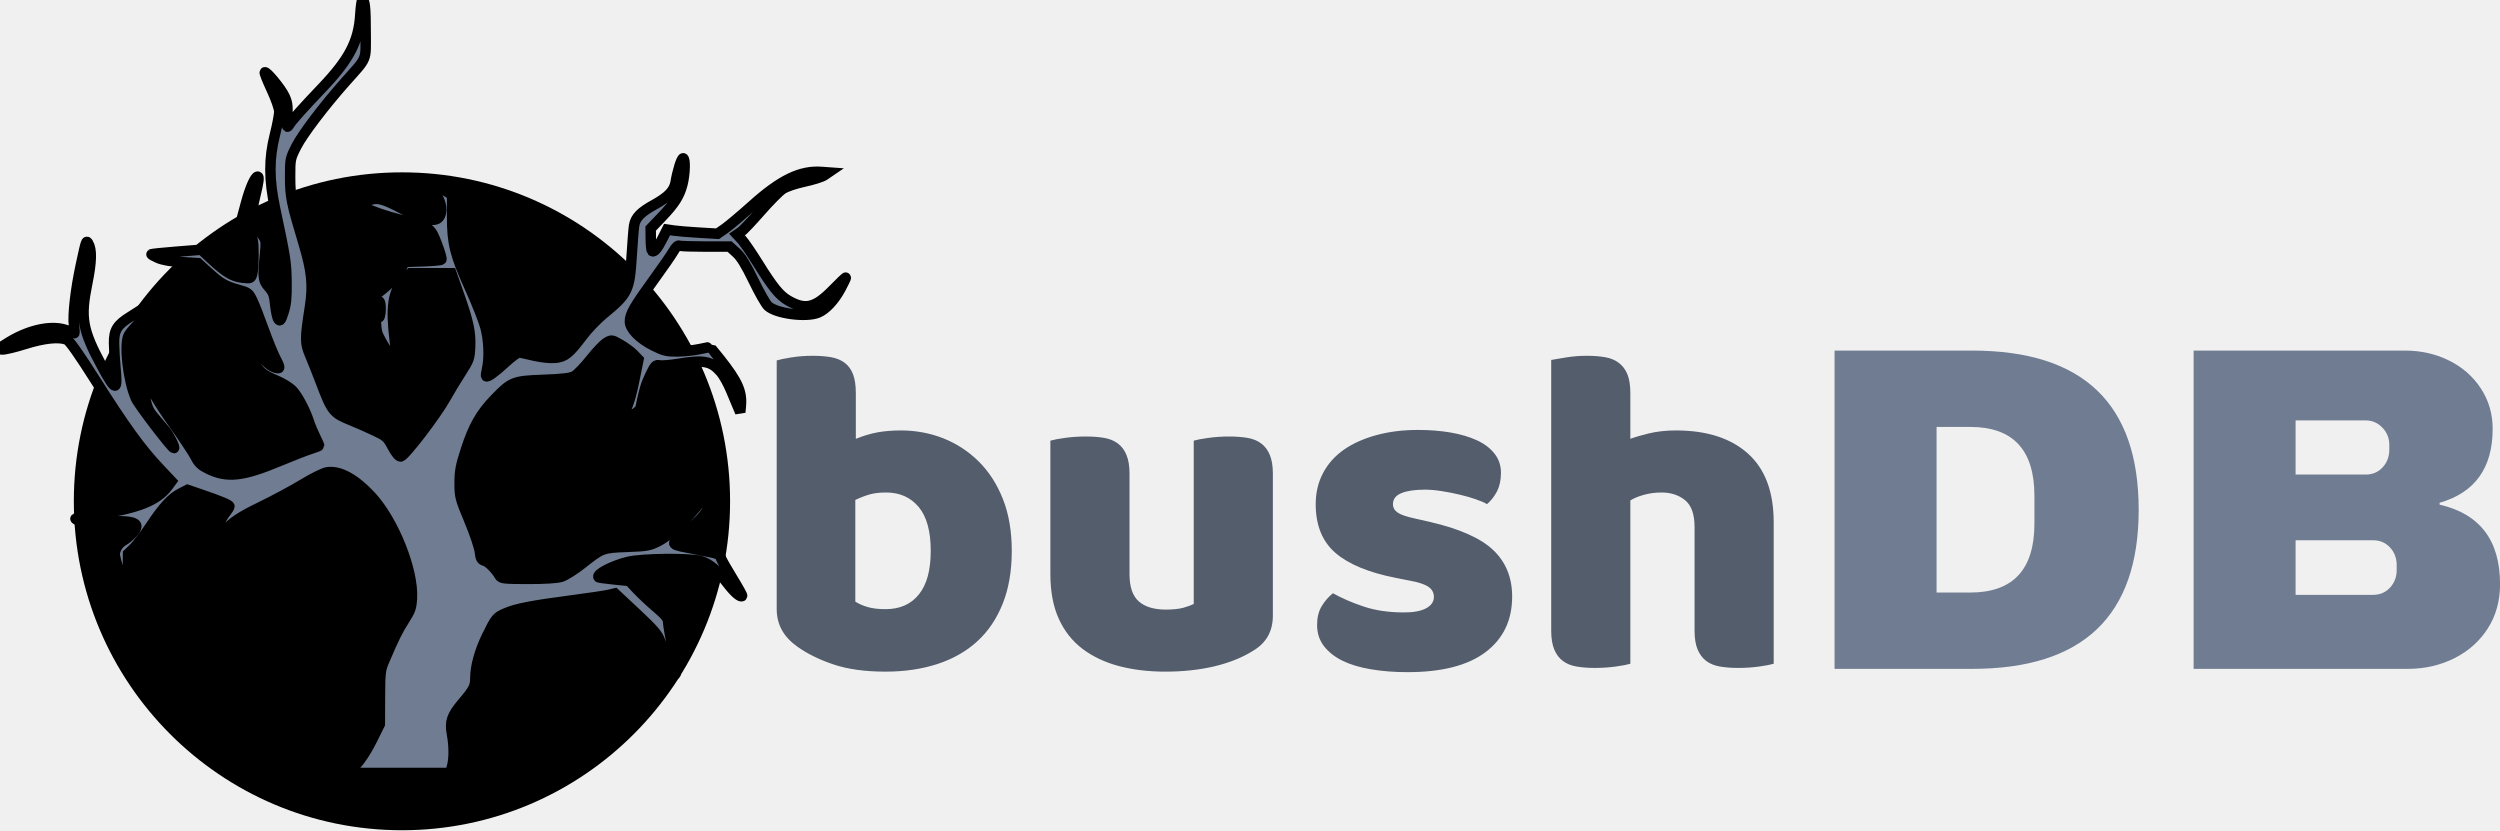
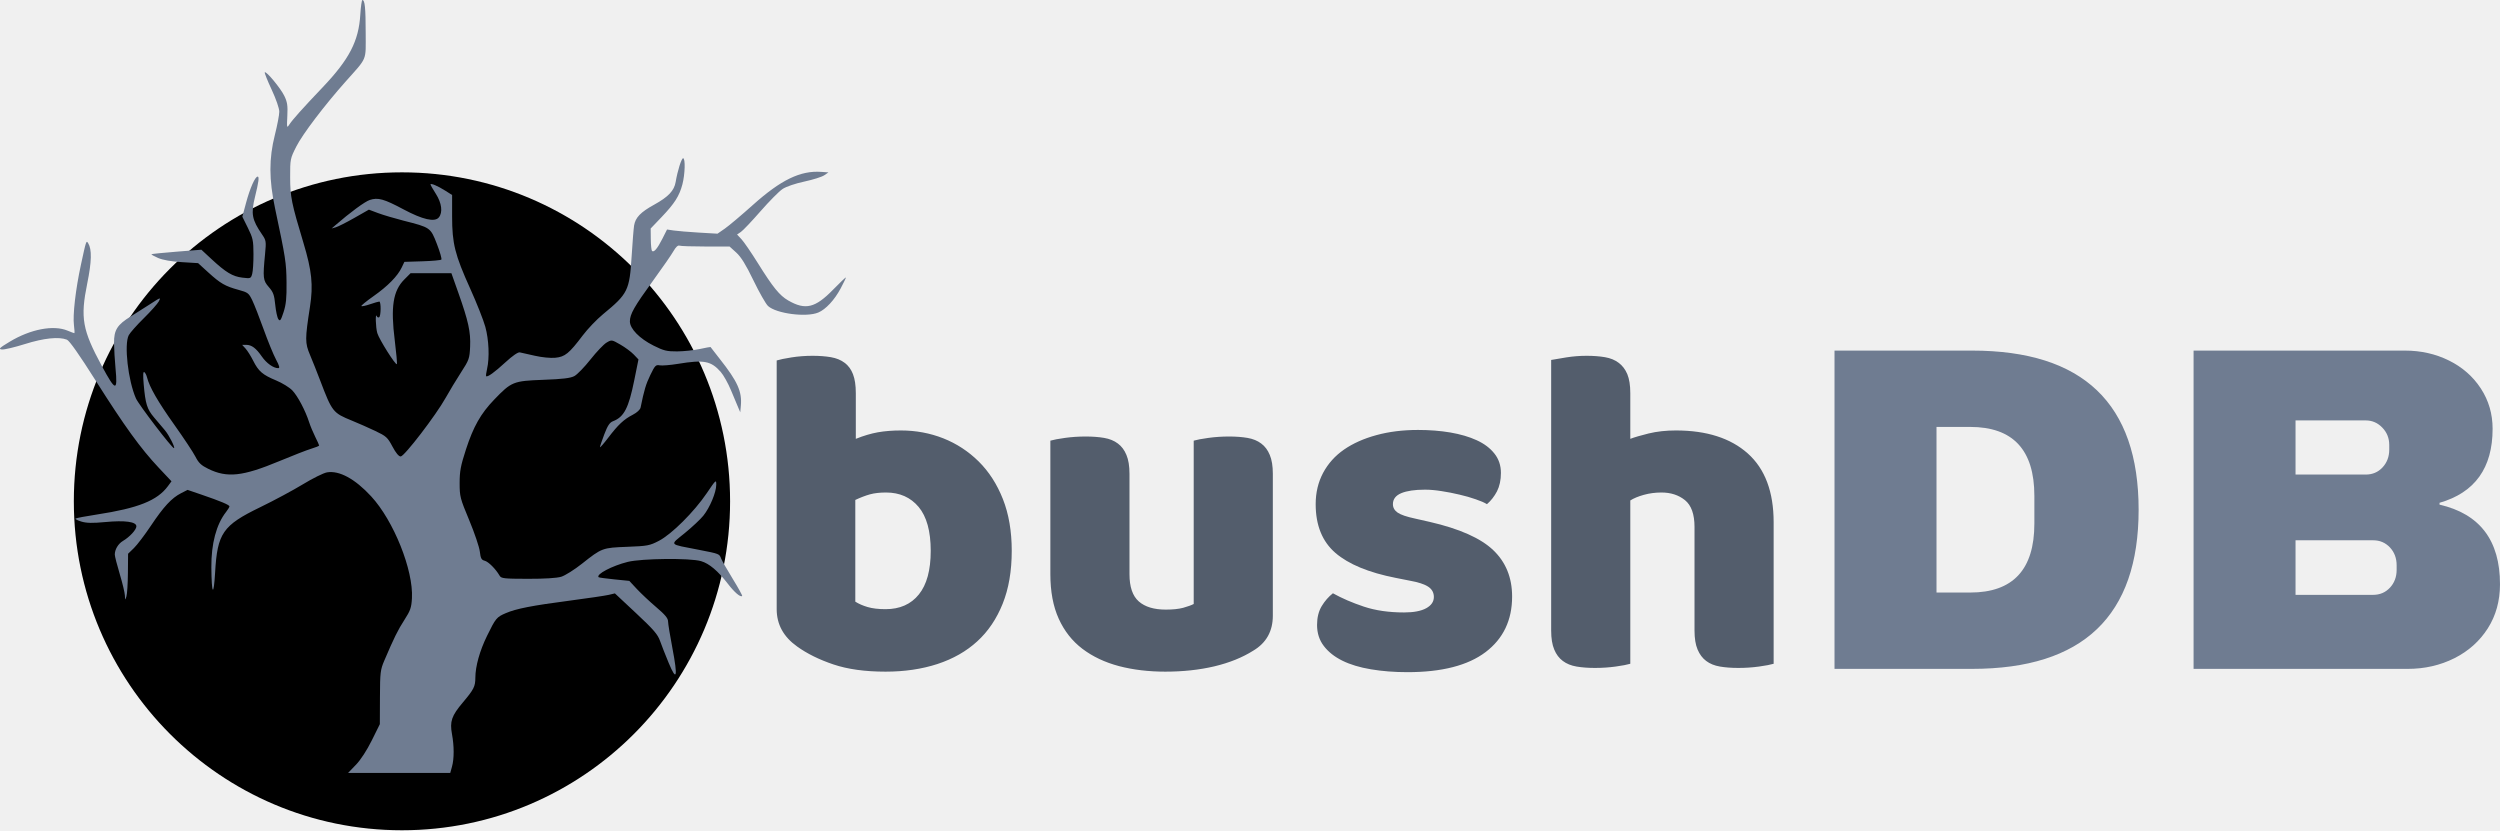
- <svg xmlns="http://www.w3.org/2000/svg" width="334.47" height="111.08" version="1.1" viewBox="0 0 359.56 119.41">
-   <defs>
+ <svg xmlns="http://www.w3.org/2000/svg" width="334.471" height="111.079" version="1.1" viewBox="0 0 359.557 119.41" id="svg23">
+   <defs id="defs7">
    <filter id="editing-jagged" x="0" y="0" width="1" height="1">
-       <feTurbulence baseFrequency="0" result="turb" seed="1" />
-       <feDisplacementMap in="SourceGraphic" in2="turb" />
+       <feTurbulence baseFrequency="0" result="turb" seed="1" id="feTurbulence2" />
+       <feDisplacementMap in="SourceGraphic" in2="turb" id="feDisplacementMap4" scale="0" xChannelSelector="A" yChannelSelector="A" />
    </filter>
  </defs>
-   <g transform="translate(-126.17 -7.2525)" />
-   <g transform="matrix(1.32 0 0 1.3233 -151 -25.456)">
-     <rect x="130.28" y="52.772" width="263.54" height="44.083" rx="14.484" ry="22.042" fill="none" stroke-width=".79" />
-     <circle transform="translate(-3.951e-6)" cx="158.19" cy="73.719" r="35.752" />
-     <g transform="translate(84.698)" fill="#6f7c91">
-       <path d="m68.471 102.36c0.522-0.542 1.196-1.575 1.732-2.654l0.877-1.767 0.012-2.914c0.011-2.711 0.045-2.99 0.477-4 1.059-2.476 1.476-3.317 2.19-4.421 0.65-1.005 0.761-1.323 0.819-2.354 0.171-3.036-1.989-8.42-4.443-11.07-1.761-1.903-3.475-2.831-4.809-2.606-0.376 0.063-1.557 0.646-2.625 1.295-1.068 0.649-3.166 1.772-4.662 2.496-4.076 1.972-4.663 2.82-4.907 7.09-0.157 2.733-0.386 2.415-0.409-0.569-0.02-2.555 0.54-4.657 1.603-6.008 0.203-0.258 0.368-0.53 0.368-0.605 0-0.162-0.972-0.57-3.051-1.279l-1.512-0.516-0.714 0.364c-1.022 0.521-1.893 1.458-3.279 3.528-0.668 0.997-1.502 2.091-1.852 2.431l-0.637 0.618-0.018 2.092c-0.01 1.151-0.083 2.296-0.163 2.545-0.142 0.445-0.145 0.443-0.165-0.091-0.011-0.299-0.264-1.351-0.561-2.338-0.298-0.987-0.541-1.941-0.541-2.119 0-0.554 0.372-1.174 0.885-1.478 0.74-0.437 1.468-1.226 1.468-1.589 0-0.5-1.233-0.669-3.388-0.466-1.382 0.131-2.038 0.118-2.598-0.049-0.412-0.123-0.702-0.271-0.645-0.328 0.057-0.057 1.101-0.256 2.32-0.441 4.497-0.686 6.588-1.518 7.743-3.079l0.393-0.532-1.401-1.486c-1.962-2.08-3.715-4.497-6.859-9.458-1.785-2.816-2.86-4.341-3.135-4.448-0.883-0.343-2.505-0.174-4.586 0.479-1.126 0.353-2.252 0.618-2.503 0.588-0.391-0.046-0.27-0.166 0.849-0.84 2.281-1.374 4.779-1.851 6.324-1.205 0.357 0.149 0.684 0.272 0.725 0.272 0.041 0 0.023-0.387-0.04-0.861-0.145-1.093 0.176-3.884 0.756-6.562 0.573-2.65 0.587-2.69 0.792-2.357 0.416 0.673 0.386 1.996-0.097 4.359-0.77 3.766-0.544 5.047 1.587 8.989 1.504 2.781 1.737 2.821 1.49 0.252-0.082-0.856-0.154-2.085-0.161-2.733-0.014-1.434 0.344-2.002 1.837-2.916 0.552-0.338 1.521-0.952 2.152-1.364 1.081-0.706 1.134-0.722 0.896-0.272-0.139 0.263-0.876 1.089-1.637 1.836-0.761 0.747-1.501 1.578-1.643 1.847-0.525 0.993-0.077 4.93 0.781 6.871 0.301 0.681 3.92 5.404 4.14 5.404 0.181 0-0.531-1.409-0.978-1.936-0.27-0.318-0.804-0.947-1.187-1.399-0.764-0.899-0.943-1.473-1.131-3.617-0.084-0.966-0.064-1.392 0.062-1.314 0.103 0.063 0.239 0.322 0.302 0.575 0.262 1.044 1.185 2.645 2.965 5.14 1.036 1.453 2.078 3.022 2.314 3.486 0.344 0.674 0.625 0.94 1.397 1.317 2.055 1.005 3.744 0.822 7.734-0.837 1.444-0.601 3.012-1.208 3.485-1.351 0.473-0.142 0.86-0.299 0.86-0.348 0-0.049-0.193-0.474-0.428-0.944-0.235-0.47-0.532-1.18-0.66-1.578-0.405-1.265-1.256-2.869-1.84-3.472-0.311-0.321-1.103-0.806-1.761-1.078-1.474-0.61-1.92-0.993-2.501-2.149-0.25-0.498-0.623-1.089-0.828-1.313l-0.374-0.407h0.444c0.59 0 1.071 0.358 1.701 1.266 0.509 0.735 1.26 1.268 1.785 1.268 0.199 0 0.14-0.231-0.244-0.951-0.279-0.523-0.883-1.994-1.342-3.269-0.459-1.275-1.017-2.696-1.24-3.156-0.379-0.781-0.48-0.858-1.492-1.133-1.459-0.397-1.974-0.693-3.292-1.889l-1.119-1.016-1.778-0.108c-1.128-0.069-2.069-0.233-2.575-0.451-0.439-0.188-0.764-0.373-0.724-0.409 0.04-0.037 1.28-0.162 2.754-0.279l2.681-0.213 1.103 1.021c1.562 1.446 2.303 1.89 3.365 2.016 0.901 0.107 0.928 0.096 1.07-0.413 0.08-0.287 0.143-1.255 0.139-2.151-0.006-1.477-0.063-1.743-0.61-2.845l-0.604-1.216 0.404-1.5c0.433-1.609 0.987-2.858 1.268-2.858 0.186 0 0.11 0.578-0.29 2.199-0.457 1.85-0.338 2.482 0.765 4.088 0.447 0.65 0.463 0.755 0.329 2.132-0.253 2.604-0.223 2.867 0.411 3.588 0.483 0.55 0.592 0.851 0.698 1.924 0.069 0.699 0.223 1.405 0.342 1.568 0.185 0.253 0.268 0.139 0.565-0.766 0.273-0.834 0.343-1.531 0.324-3.236-0.024-2.154-0.099-2.633-1.253-8.057-0.665-3.123-0.67-5.396-0.019-7.967 0.265-1.046 0.481-2.181 0.482-2.523 1.35e-4 -0.361-0.35-1.372-0.835-2.409-0.459-0.983-0.796-1.826-0.747-1.874 0.159-0.159 1.726 1.726 2.131 2.562 0.327 0.676 0.384 1.056 0.327 2.188-0.065 1.28-0.051 1.342 0.206 0.944 0.346-0.536 1.421-1.734 3.627-4.047 2.918-3.059 3.946-5.036 4.119-7.921 0.052-0.871 0.156-1.584 0.23-1.584 0.267 0 0.353 0.861 0.356 3.562 0.003 3.133 0.225 2.595-2.194 5.31-2.312 2.594-4.682 5.708-5.36 7.043-0.668 1.316-0.681 1.383-0.677 3.351 0.005 2.118 0.149 2.827 1.448 7.124 0.917 3.035 1.079 4.597 0.717 6.924-0.552 3.547-0.552 3.955 5.4e-4 5.26 0.272 0.642 0.774 1.901 1.115 2.797 1.29 3.385 1.387 3.507 3.437 4.337 0.684 0.277 1.83 0.782 2.548 1.122 1.205 0.571 1.35 0.702 1.881 1.699 0.372 0.699 0.689 1.08 0.898 1.08 0.395 0 3.857-4.504 4.907-6.385 0.402-0.72 1.151-1.956 1.664-2.747 0.883-1.361 0.936-1.51 0.994-2.806 0.072-1.587-0.186-2.764-1.282-5.85l-0.756-2.127h-4.452l-0.683 0.683c-1.224 1.224-1.497 2.962-1.037 6.619 0.172 1.372 0.275 2.533 0.228 2.58-0.14 0.14-1.943-2.716-2.133-3.38-0.177-0.618-0.227-2.263-0.056-1.838 0.05 0.125 0.166 0.181 0.257 0.125 0.206-0.127 0.221-1.71 0.017-1.71-0.082 0-0.534 0.131-1.006 0.292-0.471 0.161-0.897 0.252-0.946 0.202-0.049-0.049 0.546-0.535 1.323-1.079 1.55-1.086 2.626-2.178 3.075-3.119l0.291-0.61 1.951-0.061c1.073-0.033 2.007-0.117 2.076-0.186 0.069-0.069-0.149-0.829-0.483-1.688-0.701-1.801-0.693-1.796-3.638-2.542-0.978-0.248-2.228-0.619-2.777-0.824l-0.998-0.374-1.576 0.895c-0.867 0.492-1.78 0.953-2.029 1.023l-0.453 0.128 0.379-0.328c1.64-1.421 3.236-2.591 3.776-2.769 0.895-0.295 1.538-0.117 3.672 1.019 2.101 1.118 3.406 1.415 3.853 0.877 0.447-0.539 0.318-1.56-0.323-2.559-0.321-0.501-0.584-0.963-0.584-1.026 0-0.173 0.793 0.162 1.621 0.685l0.733 0.463v2.322c0 2.967 0.301 4.165 1.973 7.86 0.704 1.555 1.444 3.421 1.645 4.147 0.389 1.405 0.471 3.37 0.19 4.58-0.092 0.396-0.137 0.748-0.102 0.784 0.141 0.141 0.907-0.407 2.099-1.502 0.77-0.707 1.372-1.122 1.569-1.083 0.176 0.035 0.915 0.201 1.643 0.368 0.763 0.175 1.706 0.268 2.226 0.218 1.057-0.102 1.504-0.464 2.989-2.428 0.538-0.711 1.528-1.744 2.199-2.295 2.733-2.243 2.898-2.575 3.132-6.344 0.094-1.508 0.213-2.998 0.266-3.312 0.144-0.864 0.708-1.447 2.18-2.255 1.546-0.848 2.191-1.528 2.349-2.476 0.202-1.211 0.632-2.575 0.812-2.575 0.259 0 0.21 1.757-0.08 2.847-0.337 1.265-0.853 2.072-2.269 3.551l-1.186 1.238 0.013 1.159c8e-3 0.637 0.066 1.212 0.131 1.277 0.202 0.202 0.585-0.245 1.123-1.307l0.516-1.02 0.738 0.109c0.406 0.06 1.643 0.162 2.749 0.227l2.011 0.118 0.795-0.549c0.437-0.302 1.813-1.459 3.058-2.571 3.061-2.735 5.188-3.76 7.459-3.597l0.779 0.056-0.466 0.317c-0.257 0.174-1.231 0.48-2.166 0.68-0.992 0.212-1.979 0.548-2.372 0.808-0.37 0.245-1.449 1.332-2.398 2.416-0.949 1.084-1.912 2.096-2.141 2.251l-0.416 0.281 0.484 0.516c0.266 0.284 1.07 1.453 1.786 2.599 1.65 2.639 2.361 3.51 3.309 4.055 1.863 1.071 2.939 0.812 4.877-1.172 0.772-0.79 1.403-1.387 1.403-1.325 0 0.062-0.255 0.59-0.566 1.174-0.676 1.268-1.624 2.288-2.445 2.631-1.302 0.544-4.572 0.12-5.475-0.71-0.238-0.219-0.951-1.468-1.584-2.774-0.832-1.719-1.352-2.558-1.878-3.033l-0.727-0.657h-2.61c-1.435 0-2.723-0.043-2.86-0.096-0.156-0.06-0.395 0.162-0.636 0.588-0.212 0.376-1.21 1.816-2.218 3.199-2.071 2.842-2.538 3.661-2.538 4.448 0 0.795 1.049 1.865 2.577 2.629 1.106 0.553 1.443 0.636 2.562 0.631 0.709-0.004 1.817-0.12 2.463-0.258 0.646-0.139 1.179-0.237 1.184-0.22 6e-3 0.018 0.46 0.602 1.012 1.299 1.938 2.448 2.433 3.546 2.293 5.081l-0.065 0.713-0.223-0.519c-0.123-0.285-0.478-1.132-0.79-1.88-0.312-0.749-0.811-1.64-1.11-1.98-1.054-1.201-1.827-1.348-4.653-0.885-0.846 0.139-1.748 0.212-2.005 0.163-0.421-0.081-0.519 0.021-1.02 1.057-0.482 0.996-0.674 1.638-1.058 3.527-0.047 0.232-0.39 0.549-0.85 0.786-0.983 0.507-1.592 1.076-2.693 2.519-0.486 0.637-0.884 1.087-0.884 1 0-0.087 0.213-0.716 0.473-1.397 0.363-0.949 0.584-1.28 0.95-1.42 1.196-0.455 1.701-1.423 2.311-4.437l0.461-2.275-0.513-0.536c-0.282-0.295-0.94-0.781-1.461-1.079-0.943-0.54-0.951-0.541-1.505-0.214-0.307 0.181-1.093 1.005-1.748 1.831-0.655 0.826-1.444 1.638-1.754 1.804-0.426 0.228-1.255 0.328-3.397 0.408-3.27 0.123-3.458 0.199-5.356 2.167-1.451 1.505-2.257 2.926-3.061 5.396-0.579 1.779-0.69 2.367-0.69 3.659 3.58e-4 1.465 0.051 1.66 1.047 4.042 0.576 1.377 1.094 2.906 1.152 3.398 0.088 0.744 0.177 0.912 0.531 1.001 0.406 0.102 1.202 0.896 1.622 1.619 0.179 0.309 0.457 0.34 3.078 0.345 1.83 0.004 3.158-0.078 3.64-0.225 0.417-0.127 1.436-0.765 2.263-1.419 2.166-1.712 2.219-1.732 4.934-1.835 2.204-0.084 2.438-0.128 3.451-0.653 1.391-0.722 3.83-3.147 5.209-5.177 1.005-1.48 1.038-1.509 1.034-0.905-6e-3 0.826-0.697 2.474-1.408 3.356-0.314 0.39-1.222 1.238-2.016 1.885-1.669 1.36-1.831 1.168 1.527 1.821 2.262 0.44 2.233 0.429 2.437 0.965 0.083 0.219 0.647 1.203 1.254 2.188 0.606 0.984 1.07 1.823 1.03 1.863-0.175 0.175-0.828-0.376-1.542-1.302-1.1-1.426-2.043-2.222-2.942-2.483-1.203-0.35-6.454-0.296-7.978 0.081-1.706 0.422-3.489 1.358-3.179 1.668 0.038 0.038 0.806 0.143 1.706 0.233l1.637 0.164 0.832 0.89c0.458 0.489 1.407 1.377 2.11 1.973 0.95 0.805 1.279 1.199 1.281 1.536 9.4e-4 0.249 0.217 1.57 0.478 2.935 0.602 3.142 0.464 3.677-0.408 1.585-0.352-0.843-0.776-1.921-0.944-2.395-0.251-0.711-0.709-1.24-2.611-3.013l-2.307-2.151-0.678 0.16c-0.373 0.088-2.266 0.368-4.208 0.622-4.165 0.545-5.859 0.875-7.005 1.366-1 0.429-1.097 0.546-2.044 2.476-0.795 1.619-1.265 3.301-1.269 4.537-0.003 0.961-0.162 1.274-1.371 2.701-1.217 1.437-1.43 2.057-1.178 3.422 0.243 1.314 0.244 2.68 0.001 3.552l-0.189 0.679h-11.142l0.855-0.887z" fill="#6f7c91" stroke="#000" stroke-width="1.139" />
-     </g>
-     <g transform="matrix(.75819 0 0 .75819 130.85 17.759)" fill="#fff" stroke="#000" stroke-width="2.18">
-       <g transform="translate(-4.2966)" stroke="none">
-         <path d="m266 52.204q23.936 0 23.936 22.812 0 22.812-23.936 22.812h-19.767v-45.624zm-5.109 10.943v23.74h4.839q9.223 0 9.223-9.88v-3.979q0-9.88-9.223-9.88zm67.314-10.943q3.451 0 6.331 1.425 2.886 1.425 4.581 4.01 1.689 2.585 1.689 5.772 0 8.419-7.627 10.611v0.264q8.689 1.99 8.689 11.409 0 3.58-1.756 6.331-1.762 2.751-4.808 4.28-3.052 1.523-6.699 1.523h-30.771v-45.624zm-15.719 10.009v7.762h10.083q1.462 0 2.419-1.026 0.964-1.032 0.964-2.554v-0.663q0-1.462-0.995-2.487-0.995-1.032-2.389-1.032zm0 17.182v7.823h11.145q1.455 0 2.419-1.026 0.964-1.032 0.964-2.554v-0.663q0-1.529-0.964-2.554-0.964-1.026-2.419-1.026z" fill="#6f7c91" stroke-width=".614" />
-         <g transform="matrix(1.0452 0 0 1.0452 90.593 97.161)" fill="#535d6c" filter="url(#editing-jagged)">
-           <path d="m3.46-7.55v-34.11q0.64-0.2 2.04-0.42 1.41-0.22 2.88-0.22 1.41 0 2.53 0.19t1.89 0.77q0.77 0.57 1.15 1.56 0.39 1 0.39 2.6v6.27q1.6-0.64 3.04-0.9 1.44-0.25 3.16-0.25 3.08 0 5.83 1.08 2.75 1.09 4.86 3.17t3.33 5.15q1.22 3.08 1.22 7.11 0 4.16-1.25 7.26-1.25 3.11-3.49 5.15-2.24 2.05-5.47 3.11-3.23 1.05-7.14 1.05-4.22 0-7.17-0.99-2.94-0.99-4.99-2.46-2.81-1.99-2.81-5.12zm14.97 0q2.95 0 4.58-2.02 1.63-2.01 1.63-5.98 0-4.03-1.66-6.02-1.67-1.98-4.48-1.98-1.28 0-2.21 0.25-0.93 0.26-2.02 0.77v13.95q0.71 0.45 1.7 0.74t2.46 0.29zm22.66-4.8v-18.31q0.64-0.19 2.01-0.38 1.38-0.19 2.85-0.19 1.41 0 2.53 0.19t1.89 0.77q0.77 0.57 1.18 1.57 0.42 0.99 0.42 2.59v13.76q0 2.62 1.28 3.74t3.71 1.12q1.47 0 2.4-0.25 0.93-0.26 1.44-0.52v-22.4q0.64-0.19 2.02-0.38 1.37-0.19 2.84-0.19 1.41 0 2.53 0.19t1.89 0.77q0.77 0.57 1.18 1.57 0.42 0.99 0.42 2.59v19.45q0 3.2-2.69 4.8-2.24 1.41-5.34 2.15-3.11 0.73-6.75 0.73-3.46 0-6.37-0.76-2.91-0.77-5.03-2.37-2.11-1.6-3.26-4.13t-1.15-6.11zm63.49 3.07q0 4.86-3.65 7.62-3.65 2.75-10.75 2.75-2.69 0-5-0.39-2.3-0.38-3.93-1.18t-2.56-2.02q-0.93-1.21-0.93-2.88 0-1.53 0.64-2.59 0.64-1.05 1.54-1.76 1.85 1.03 4.25 1.83t5.54 0.8q1.98 0 3.04-0.58 1.05-0.58 1.05-1.54 0-0.89-0.76-1.4-0.77-0.52-2.56-0.84l-1.92-0.38q-5.57-1.09-8.29-3.42-2.72-2.34-2.72-6.69 0-2.37 1.02-4.29 1.03-1.92 2.88-3.2 1.86-1.28 4.45-1.98 2.59-0.71 5.73-0.71 2.37 0 4.45 0.35 2.08 0.36 3.61 1.06 1.54 0.7 2.43 1.82 0.9 1.12 0.9 2.66 0 1.47-0.54 2.53-0.55 1.05-1.38 1.76-0.51-0.32-1.54-0.67-1.02-0.36-2.24-0.64-1.21-0.29-2.46-0.48-1.25-0.2-2.27-0.2-2.11 0-3.27 0.48-1.15 0.48-1.15 1.51 0 0.7 0.64 1.15t2.43 0.83l1.99 0.45q6.14 1.41 8.73 3.87 2.6 2.47 2.6 6.37zm35.96-10.18v19.4q-0.64 0.19-2.01 0.38-1.38 0.19-2.85 0.19-1.41 0-2.53-0.19t-1.89-0.77q-0.76-0.57-1.18-1.57-0.42-0.99-0.42-2.59v-14.21q0-2.62-1.31-3.68-1.31-1.05-3.23-1.05-1.28 0-2.43 0.32t-1.86 0.77v22.4q-0.64 0.19-2.01 0.38-1.38 0.19-2.85 0.19-1.41 0-2.53-0.19t-1.89-0.77q-0.77-0.57-1.18-1.57-0.42-0.99-0.42-2.59v-37.12q0.71-0.13 2.08-0.35 1.38-0.22 2.79-0.22 1.4 0 2.52 0.19t1.89 0.77q0.77 0.57 1.19 1.56 0.41 1 0.41 2.6v6.27q0.83-0.32 2.53-0.74 1.7-0.41 3.74-0.41 6.34 0 9.89 3.16 3.55 3.17 3.55 9.44z" fill="#535d6c" />
+   <g id="g1577" transform="translate(-126.1745,-7.252487)">
+     <g id="g970" transform="translate(36)" style="stroke:none" />
+   </g>
+   <g id="g8" transform="matrix(1.31999,0,0,1.323332,-150.9955,-25.45632)">
+     <g id="g10">
+       <rect x="130.28" y="52.772" width="263.542" height="44.083" rx="14.484" ry="22.042" stroke-width="0.79" id="rect9" style="fill:none;stroke:none;stroke-width:1.312;stroke-dasharray:none" />
+       <g id="g1">
+         <g id="g9" />
+         <g id="g2">
+           <circle style="fill:#000000;stroke:none;stroke-width:1.496;stroke-linejoin:round;stroke-dasharray:none" id="path1024" cx="158.188" cy="73.719" r="35.752" transform="translate(-3.9510087e-6)" />
+           <g id="g1079" transform="translate(84.6976)" style="fill:#6f7c91">
+             <path d="m 68.471,102.36 c 0.522,-0.542 1.196,-1.575 1.732,-2.654 l 0.877,-1.767 0.012,-2.914 c 0.011,-2.711 0.045,-2.989 0.477,-4 1.059,-2.476 1.476,-3.317 2.19,-4.421 0.65,-1.005 0.761,-1.323 0.819,-2.354 0.171,-3.036 -1.989,-8.42 -4.443,-11.07 -1.761,-1.903 -3.475,-2.831 -4.809,-2.606 -0.376,0.063 -1.557,0.646 -2.625,1.295 -1.068,0.649 -3.166,1.772 -4.662,2.496 -4.076,1.972 -4.663,2.82 -4.907,7.09 -0.157,2.733 -0.386,2.415 -0.409,-0.569 -0.02,-2.555 0.54,-4.657 1.603,-6.008 0.203,-0.258 0.368,-0.53 0.368,-0.605 0,-0.162 -0.972,-0.57 -3.051,-1.279 l -1.512,-0.516 -0.714,0.364 c -1.022,0.521 -1.893,1.458 -3.279,3.528 -0.668,0.997 -1.501,2.091 -1.852,2.431 l -0.637,0.618 -0.018,2.092 c -0.01,1.151 -0.083,2.296 -0.163,2.544 -0.142,0.445 -0.145,0.443 -0.165,-0.091 -0.011,-0.299 -0.264,-1.351 -0.561,-2.338 -0.298,-0.987 -0.541,-1.941 -0.541,-2.119 0,-0.554 0.372,-1.174 0.885,-1.477 0.74,-0.437 1.468,-1.226 1.468,-1.59 0,-0.5 -1.233,-0.669 -3.388,-0.466 -1.382,0.131 -2.038,0.118 -2.598,-0.049 -0.412,-0.123 -0.702,-0.271 -0.645,-0.328 0.057,-0.057 1.101,-0.256 2.32,-0.441 4.497,-0.686 6.588,-1.517 7.743,-3.079 l 0.393,-0.532 -1.402,-1.486 c -1.962,-2.08 -3.715,-4.497 -6.859,-9.458 -1.785,-2.816 -2.86,-4.341 -3.135,-4.448 -0.883,-0.343 -2.504,-0.174 -4.586,0.479 -1.126,0.353 -2.252,0.618 -2.503,0.588 -0.391,-0.046 -0.27,-0.166 0.849,-0.84 2.281,-1.374 4.779,-1.851 6.324,-1.205 0.357,0.149 0.684,0.272 0.725,0.272 0.041,0 0.023,-0.387 -0.04,-0.861 -0.145,-1.093 0.176,-3.884 0.756,-6.562 0.573,-2.65 0.587,-2.69 0.792,-2.357 0.416,0.673 0.386,1.996 -0.097,4.359 -0.77,3.766 -0.544,5.047 1.587,8.989 1.504,2.781 1.737,2.821 1.49,0.252 -0.082,-0.856 -0.154,-2.085 -0.161,-2.733 -0.014,-1.434 0.344,-2.003 1.837,-2.916 0.552,-0.338 1.521,-0.952 2.152,-1.364 1.081,-0.706 1.134,-0.722 0.896,-0.272 -0.139,0.263 -0.876,1.089 -1.637,1.836 -0.761,0.747 -1.501,1.578 -1.643,1.847 -0.525,0.993 -0.077,4.93 0.781,6.871 0.301,0.681 3.92,5.404 4.14,5.404 0.181,0 -0.531,-1.409 -0.978,-1.936 -0.27,-0.318 -0.804,-0.947 -1.187,-1.399 -0.764,-0.899 -0.943,-1.473 -1.131,-3.617 -0.084,-0.966 -0.064,-1.392 0.062,-1.314 0.103,0.063 0.239,0.322 0.302,0.575 0.262,1.044 1.185,2.645 2.965,5.14 1.036,1.453 2.078,3.022 2.314,3.486 0.344,0.674 0.625,0.94 1.397,1.317 2.055,1.005 3.744,0.822 7.734,-0.837 1.444,-0.601 3.012,-1.209 3.485,-1.351 0.473,-0.142 0.86,-0.299 0.86,-0.348 0,-0.049 -0.193,-0.474 -0.428,-0.944 -0.235,-0.47 -0.532,-1.18 -0.66,-1.578 -0.405,-1.265 -1.255,-2.869 -1.84,-3.472 -0.311,-0.321 -1.103,-0.806 -1.761,-1.078 -1.474,-0.61 -1.92,-0.993 -2.501,-2.149 -0.25,-0.498 -0.623,-1.089 -0.828,-1.313 l -0.374,-0.407 h 0.444 c 0.59,0 1.071,0.358 1.701,1.266 0.509,0.734 1.26,1.268 1.785,1.268 0.199,0 0.14,-0.231 -0.244,-0.951 -0.279,-0.523 -0.883,-1.994 -1.342,-3.269 -0.459,-1.275 -1.017,-2.696 -1.24,-3.156 -0.379,-0.781 -0.48,-0.858 -1.492,-1.133 -1.459,-0.397 -1.974,-0.693 -3.292,-1.889 l -1.119,-1.016 -1.778,-0.108 c -1.128,-0.069 -2.069,-0.233 -2.575,-0.451 -0.439,-0.188 -0.764,-0.373 -0.724,-0.409 0.04,-0.037 1.28,-0.162 2.754,-0.279 l 2.681,-0.213 1.103,1.021 c 1.562,1.446 2.303,1.89 3.365,2.016 0.901,0.107 0.928,0.096 1.07,-0.413 0.08,-0.287 0.143,-1.255 0.139,-2.151 -0.006,-1.477 -0.063,-1.743 -0.61,-2.845 l -0.604,-1.216 0.404,-1.5 c 0.433,-1.609 0.987,-2.858 1.268,-2.858 0.186,0 0.11,0.578 -0.29,2.199 -0.457,1.85 -0.338,2.482 0.765,4.088 0.447,0.65 0.463,0.755 0.329,2.132 -0.253,2.604 -0.223,2.867 0.411,3.588 0.483,0.55 0.592,0.851 0.698,1.924 0.069,0.699 0.223,1.405 0.342,1.568 0.185,0.253 0.268,0.139 0.565,-0.766 0.273,-0.834 0.343,-1.531 0.324,-3.236 -0.024,-2.154 -0.099,-2.633 -1.253,-8.057 -0.665,-3.123 -0.67,-5.396 -0.019,-7.967 0.265,-1.046 0.481,-2.181 0.482,-2.523 1.35e-4,-0.361 -0.35,-1.372 -0.835,-2.409 -0.459,-0.983 -0.796,-1.826 -0.747,-1.874 0.159,-0.159 1.726,1.726 2.131,2.562 0.327,0.676 0.384,1.056 0.327,2.188 -0.065,1.28 -0.051,1.342 0.206,0.944 0.346,-0.536 1.421,-1.734 3.627,-4.047 2.918,-3.059 3.946,-5.036 4.119,-7.921 0.052,-0.871 0.156,-1.584 0.23,-1.584 0.267,0 0.353,0.861 0.356,3.562 0.003,3.133 0.225,2.595 -2.194,5.31 -2.312,2.594 -4.682,5.708 -5.36,7.043 -0.668,1.316 -0.681,1.383 -0.677,3.351 0.005,2.118 0.149,2.827 1.448,7.124 0.917,3.035 1.079,4.597 0.717,6.924 -0.552,3.547 -0.552,3.955 5.4e-4,5.26 0.272,0.642 0.774,1.901 1.115,2.797 1.29,3.385 1.387,3.507 3.437,4.337 0.684,0.277 1.83,0.782 2.548,1.122 1.205,0.571 1.35,0.702 1.881,1.699 0.372,0.699 0.689,1.08 0.898,1.08 0.395,0 3.857,-4.504 4.907,-6.385 0.402,-0.72 1.151,-1.956 1.664,-2.747 0.883,-1.361 0.936,-1.51 0.994,-2.806 0.072,-1.587 -0.186,-2.765 -1.282,-5.85 l -0.756,-2.127 h -4.452 l -0.683,0.683 c -1.224,1.224 -1.497,2.962 -1.037,6.618 0.172,1.372 0.275,2.533 0.228,2.58 -0.14,0.14 -1.943,-2.715 -2.133,-3.38 -0.177,-0.618 -0.227,-2.263 -0.056,-1.838 0.05,0.125 0.166,0.181 0.257,0.125 0.206,-0.127 0.221,-1.71 0.017,-1.71 -0.082,0 -0.534,0.131 -1.006,0.292 -0.471,0.161 -0.897,0.252 -0.946,0.202 -0.049,-0.049 0.546,-0.535 1.322,-1.079 1.55,-1.086 2.626,-2.178 3.075,-3.119 l 0.291,-0.61 1.951,-0.061 c 1.073,-0.033 2.007,-0.117 2.076,-0.186 0.069,-0.069 -0.149,-0.829 -0.483,-1.688 -0.701,-1.801 -0.693,-1.796 -3.638,-2.542 -0.978,-0.248 -2.228,-0.619 -2.777,-0.824 l -0.998,-0.374 -1.576,0.895 c -0.867,0.492 -1.78,0.953 -2.029,1.023 l -0.453,0.128 0.379,-0.328 c 1.64,-1.42 3.236,-2.591 3.776,-2.769 0.895,-0.295 1.538,-0.117 3.672,1.019 2.101,1.118 3.406,1.415 3.852,0.877 0.447,-0.539 0.318,-1.56 -0.323,-2.559 -0.321,-0.501 -0.584,-0.963 -0.584,-1.026 0,-0.173 0.793,0.162 1.621,0.685 l 0.733,0.463 V 42.747 c 0,2.967 0.301,4.165 1.973,7.86 0.704,1.555 1.444,3.421 1.645,4.147 0.389,1.405 0.471,3.37 0.19,4.58 -0.092,0.396 -0.137,0.748 -0.102,0.784 0.141,0.141 0.907,-0.407 2.099,-1.502 0.77,-0.707 1.372,-1.122 1.569,-1.083 0.176,0.035 0.915,0.201 1.643,0.368 0.763,0.175 1.706,0.268 2.226,0.218 1.057,-0.102 1.503,-0.464 2.989,-2.427 0.538,-0.711 1.528,-1.744 2.199,-2.295 2.733,-2.243 2.898,-2.575 3.132,-6.344 0.094,-1.508 0.213,-2.998 0.266,-3.312 0.144,-0.864 0.708,-1.447 2.18,-2.255 1.546,-0.848 2.191,-1.528 2.349,-2.476 0.202,-1.211 0.632,-2.575 0.812,-2.575 0.259,0 0.21,1.757 -0.08,2.847 -0.337,1.265 -0.853,2.072 -2.269,3.551 l -1.186,1.238 0.013,1.159 c 0.008,0.637 0.066,1.212 0.131,1.277 0.202,0.202 0.585,-0.245 1.123,-1.307 l 0.516,-1.02 0.738,0.109 c 0.406,0.06 1.643,0.162 2.749,0.227 l 2.011,0.118 0.795,-0.549 c 0.437,-0.302 1.814,-1.459 3.058,-2.571 3.061,-2.735 5.188,-3.76 7.459,-3.597 l 0.779,0.056 -0.466,0.317 c -0.257,0.174 -1.231,0.48 -2.166,0.68 -0.992,0.212 -1.979,0.548 -2.372,0.808 -0.37,0.245 -1.449,1.332 -2.398,2.415 -0.949,1.084 -1.912,2.097 -2.141,2.251 l -0.416,0.281 0.484,0.516 c 0.266,0.284 1.07,1.453 1.786,2.599 1.65,2.639 2.361,3.51 3.309,4.055 1.863,1.071 2.939,0.812 4.877,-1.172 0.772,-0.79 1.403,-1.387 1.403,-1.325 0,0.062 -0.255,0.59 -0.566,1.174 -0.676,1.268 -1.624,2.288 -2.445,2.631 -1.302,0.544 -4.572,0.12 -5.475,-0.71 -0.238,-0.219 -0.951,-1.468 -1.584,-2.774 -0.832,-1.719 -1.352,-2.557 -1.878,-3.033 l -0.727,-0.657 h -2.61 c -1.436,0 -2.722,-0.043 -2.86,-0.096 -0.156,-0.06 -0.395,0.162 -0.636,0.588 -0.212,0.376 -1.21,1.816 -2.218,3.199 -2.071,2.842 -2.538,3.661 -2.538,4.448 0,0.795 1.049,1.865 2.577,2.629 1.106,0.554 1.443,0.636 2.562,0.631 0.709,-0.004 1.817,-0.12 2.463,-0.258 0.646,-0.139 1.179,-0.238 1.184,-0.22 0.006,0.018 0.46,0.602 1.012,1.299 1.938,2.448 2.433,3.546 2.293,5.081 l -0.065,0.713 -0.223,-0.519 c -0.123,-0.285 -0.478,-1.132 -0.79,-1.88 -0.312,-0.749 -0.811,-1.64 -1.11,-1.98 -1.054,-1.201 -1.827,-1.348 -4.653,-0.885 -0.846,0.139 -1.748,0.212 -2.005,0.163 -0.421,-0.081 -0.519,0.021 -1.02,1.057 -0.482,0.996 -0.674,1.638 -1.058,3.527 -0.047,0.232 -0.39,0.549 -0.85,0.786 -0.983,0.507 -1.592,1.076 -2.693,2.519 -0.486,0.637 -0.884,1.087 -0.884,1 0,-0.087 0.213,-0.716 0.473,-1.397 0.363,-0.949 0.584,-1.281 0.95,-1.42 1.196,-0.455 1.701,-1.423 2.311,-4.437 l 0.461,-2.275 -0.513,-0.536 c -0.282,-0.295 -0.94,-0.781 -1.461,-1.079 -0.943,-0.54 -0.951,-0.541 -1.505,-0.214 -0.307,0.181 -1.093,1.005 -1.748,1.831 -0.655,0.826 -1.444,1.638 -1.754,1.804 -0.426,0.228 -1.255,0.328 -3.397,0.408 -3.27,0.123 -3.459,0.199 -5.356,2.167 -1.451,1.505 -2.257,2.926 -3.061,5.396 -0.579,1.779 -0.69,2.367 -0.69,3.659 3.58e-4,1.465 0.051,1.66 1.047,4.042 0.576,1.377 1.094,2.906 1.152,3.398 0.088,0.744 0.177,0.912 0.531,1.001 0.406,0.102 1.202,0.896 1.622,1.619 0.179,0.309 0.457,0.34 3.078,0.345 1.83,0.004 3.158,-0.078 3.64,-0.225 0.417,-0.127 1.436,-0.765 2.263,-1.419 2.166,-1.712 2.219,-1.732 4.934,-1.834 2.204,-0.084 2.438,-0.128 3.451,-0.653 1.391,-0.722 3.831,-3.147 5.209,-5.177 1.005,-1.48 1.038,-1.509 1.033,-0.905 -0.006,0.826 -0.697,2.474 -1.408,3.355 -0.314,0.39 -1.221,1.238 -2.016,1.885 -1.669,1.36 -1.831,1.168 1.527,1.821 2.262,0.44 2.233,0.429 2.437,0.965 0.083,0.219 0.647,1.203 1.254,2.188 0.606,0.984 1.07,1.823 1.03,1.863 -0.175,0.175 -0.828,-0.376 -1.542,-1.302 -1.1,-1.426 -2.043,-2.222 -2.942,-2.483 -1.203,-0.35 -6.454,-0.296 -7.978,0.081 -1.706,0.422 -3.489,1.358 -3.179,1.668 0.038,0.038 0.806,0.143 1.706,0.233 l 1.637,0.164 0.832,0.89 c 0.458,0.489 1.407,1.377 2.11,1.973 0.95,0.805 1.279,1.199 1.281,1.536 9.4e-4,0.249 0.217,1.57 0.478,2.935 0.602,3.142 0.464,3.677 -0.408,1.585 -0.352,-0.843 -0.776,-1.921 -0.944,-2.395 -0.251,-0.711 -0.709,-1.24 -2.611,-3.013 l -2.307,-2.151 -0.678,0.16 c -0.373,0.088 -2.266,0.368 -4.208,0.622 -4.165,0.545 -5.859,0.875 -7.005,1.366 -1,0.429 -1.097,0.546 -2.044,2.476 -0.795,1.62 -1.265,3.301 -1.269,4.537 -0.003,0.961 -0.162,1.274 -1.37,2.701 -1.217,1.437 -1.43,2.056 -1.178,3.422 0.243,1.314 0.244,2.68 0.001,3.552 l -0.189,0.679 H 67.616 l 0.855,-0.887 z" fill="#9955ff" stroke="#000" stroke-width="1.139" id="path21" style="fill:#6f7c91;stroke:none;stroke-width:0;stroke-dasharray:none" />
+           </g>
+           <g id="g202" transform="matrix(0.7581872,0,0,0.7581872,130.8462,17.75915)" style="fill:#ffffff;stroke:#000000;stroke-width:2.18;stroke-dasharray:none">
+             <g id="g5" transform="translate(-4.296565)" style="fill:#ffffff">
+               <path d="m 265.995,52.204 q 23.936,0 23.936,22.812 0,22.812 -23.936,22.812 H 246.228 V 52.204 Z m -5.109,10.943 V 86.886 h 4.839 q 9.223,0 9.223,-9.88 v -3.979 q 0,-9.88 -9.223,-9.88 z m 67.314,-10.943 q 3.451,0 6.331,1.425 2.886,1.425 4.581,4.01 1.689,2.585 1.689,5.772 0,8.419 -7.627,10.611 v 0.264 q 8.689,1.99 8.689,11.409 0,3.58 -1.756,6.331 -1.762,2.751 -4.808,4.28 -3.052,1.523 -6.699,1.523 H 297.828 V 52.205 Z m -15.719,10.009 v 7.762 h 10.083 q 1.461,0 2.419,-1.025 0.964,-1.032 0.964,-2.555 v -0.663 q 0,-1.461 -0.995,-2.487 -0.995,-1.032 -2.389,-1.032 z m 0,17.182 v 7.823 h 11.145 q 1.455,0 2.419,-1.025 0.964,-1.032 0.964,-2.555 v -0.663 q 0,-1.529 -0.964,-2.555 -0.964,-1.025 -2.419,-1.025 z" fill="#aa0000" stroke-width="0.614" id="path11" style="fill:#6f7c91;stroke:none;stroke-width:2.18;stroke-dasharray:none" />
+               <g transform="matrix(1.045165,0,0,1.045165,90.59312,97.16051)" fill="#ffffff" id="g15" style="fill:#535d6c;stroke:none;stroke-width:2.086;stroke-dasharray:none;stroke-opacity:1;filter:url(#editing-jagged)">
+                 <path d="m 3.46,-7.55 v -34.11 q 0.64,-0.2 2.04,-0.42 1.41,-0.22 2.88,-0.22 1.41,0 2.53,0.19 1.12,0.19 1.89,0.77 0.77,0.57 1.15,1.56 0.39,1 0.39,2.6 v 6.27 q 1.6,-0.64 3.04,-0.9 1.44,-0.25 3.16,-0.25 3.08,0 5.83,1.08 2.75,1.09 4.86,3.17 2.11,2.08 3.33,5.15 1.22,3.08 1.22,7.11 0,4.16 -1.25,7.26 -1.25,3.11 -3.49,5.15 -2.24,2.05 -5.47,3.11 -3.23,1.05 -7.14,1.05 -4.22,0 -7.17,-0.99 Q 8.32,-0.96 6.27,-2.43 3.46,-4.42 3.46,-7.55 Z m 14.97,0 q 2.95,0 4.58,-2.02 1.63,-2.01 1.63,-5.98 0,-4.03 -1.66,-6.02 -1.67,-1.98 -4.48,-1.98 -1.28,0 -2.21,0.25 -0.93,0.26 -2.02,0.77 v 13.95 q 0.71,0.45 1.7,0.74 0.99,0.29 2.46,0.29 z m 22.66,-4.8 v -18.31 q 0.64,-0.19 2.01,-0.38 1.38,-0.19 2.85,-0.19 1.41,0 2.53,0.19 1.12,0.19 1.89,0.77 0.77,0.57 1.18,1.57 0.42,0.99 0.42,2.59 v 13.76 q 0,2.62 1.28,3.74 1.28,1.12 3.71,1.12 1.47,0 2.4,-0.25 0.93,-0.26 1.44,-0.52 v -22.4 q 0.64,-0.19 2.02,-0.38 1.37,-0.19 2.84,-0.19 1.41,0 2.53,0.19 1.12,0.19 1.89,0.77 0.77,0.57 1.18,1.57 0.42,0.99 0.42,2.59 v 19.45 q 0,3.2 -2.69,4.8 -2.24,1.41 -5.34,2.15 -3.11,0.73 -6.75,0.73 -3.46,0 -6.37,-0.76 -2.91,-0.77 -5.03,-2.37 -2.11,-1.6 -3.26,-4.13 -1.15,-2.53 -1.15,-6.11 z m 63.49,3.07 q 0,4.86 -3.65,7.62 -3.65,2.75 -10.75,2.75 -2.69,0 -5,-0.39 -2.3,-0.38 -3.93,-1.18 -1.63,-0.8 -2.56,-2.02 -0.93,-1.21 -0.93,-2.88 0,-1.53 0.64,-2.59 0.64,-1.05 1.54,-1.76 1.85,1.03 4.25,1.83 2.4,0.8 5.54,0.8 1.98,0 3.04,-0.58 1.05,-0.58 1.05,-1.54 0,-0.89 -0.76,-1.4 -0.77,-0.52 -2.56,-0.84 l -1.92,-0.38 q -5.57,-1.09 -8.29,-3.42 -2.72,-2.34 -2.72,-6.69 0,-2.37 1.02,-4.29 1.03,-1.92 2.88,-3.2 1.86,-1.28 4.45,-1.98 2.59,-0.71 5.73,-0.71 2.37,0 4.45,0.35 2.08,0.36 3.61,1.06 1.54,0.7 2.43,1.82 0.9,1.12 0.9,2.66 0,1.47 -0.54,2.53 -0.55,1.05 -1.38,1.76 -0.51,-0.32 -1.54,-0.67 -1.02,-0.36 -2.24,-0.64 -1.21,-0.29 -2.46,-0.48 -1.25,-0.2 -2.27,-0.2 -2.11,0 -3.27,0.48 -1.15,0.48 -1.15,1.51 0,0.7 0.64,1.15 0.64,0.45 2.43,0.83 l 1.99,0.45 q 6.14,1.41 8.73,3.87 2.6,2.47 2.6,6.37 z m 35.96,-10.18 v 19.4 q -0.64,0.19 -2.01,0.38 -1.38,0.19 -2.85,0.19 -1.41,0 -2.53,-0.19 -1.12,-0.19 -1.89,-0.77 -0.76,-0.57 -1.18,-1.57 -0.42,-0.99 -0.42,-2.59 v -14.21 q 0,-2.62 -1.31,-3.68 -1.31,-1.05 -3.23,-1.05 -1.28,0 -2.43,0.32 -1.15,0.32 -1.86,0.77 v 22.4 q -0.64,0.19 -2.01,0.38 -1.38,0.19 -2.85,0.19 -1.41,0 -2.53,-0.19 -1.12,-0.19 -1.89,-0.77 -0.77,-0.57 -1.18,-1.57 -0.42,-0.99 -0.42,-2.59 v -37.12 q 0.71,-0.13 2.08,-0.35 1.38,-0.22 2.79,-0.22 1.4,0 2.52,0.19 1.12,0.19 1.89,0.77 0.77,0.57 1.19,1.56 0.41,1 0.41,2.6 v 6.27 q 0.83,-0.32 2.53,-0.74 1.7,-0.41 3.74,-0.41 6.34,0 9.89,3.16 3.55,3.17 3.55,9.44 z" fill="#ffffff" id="path13" style="fill:#535d6c;stroke:none;stroke-width:2.086;stroke-dasharray:none;stroke-opacity:1" />
+               </g>
+             </g>
+           </g>
        </g>
      </g>
    </g>
  </g>
</svg>
